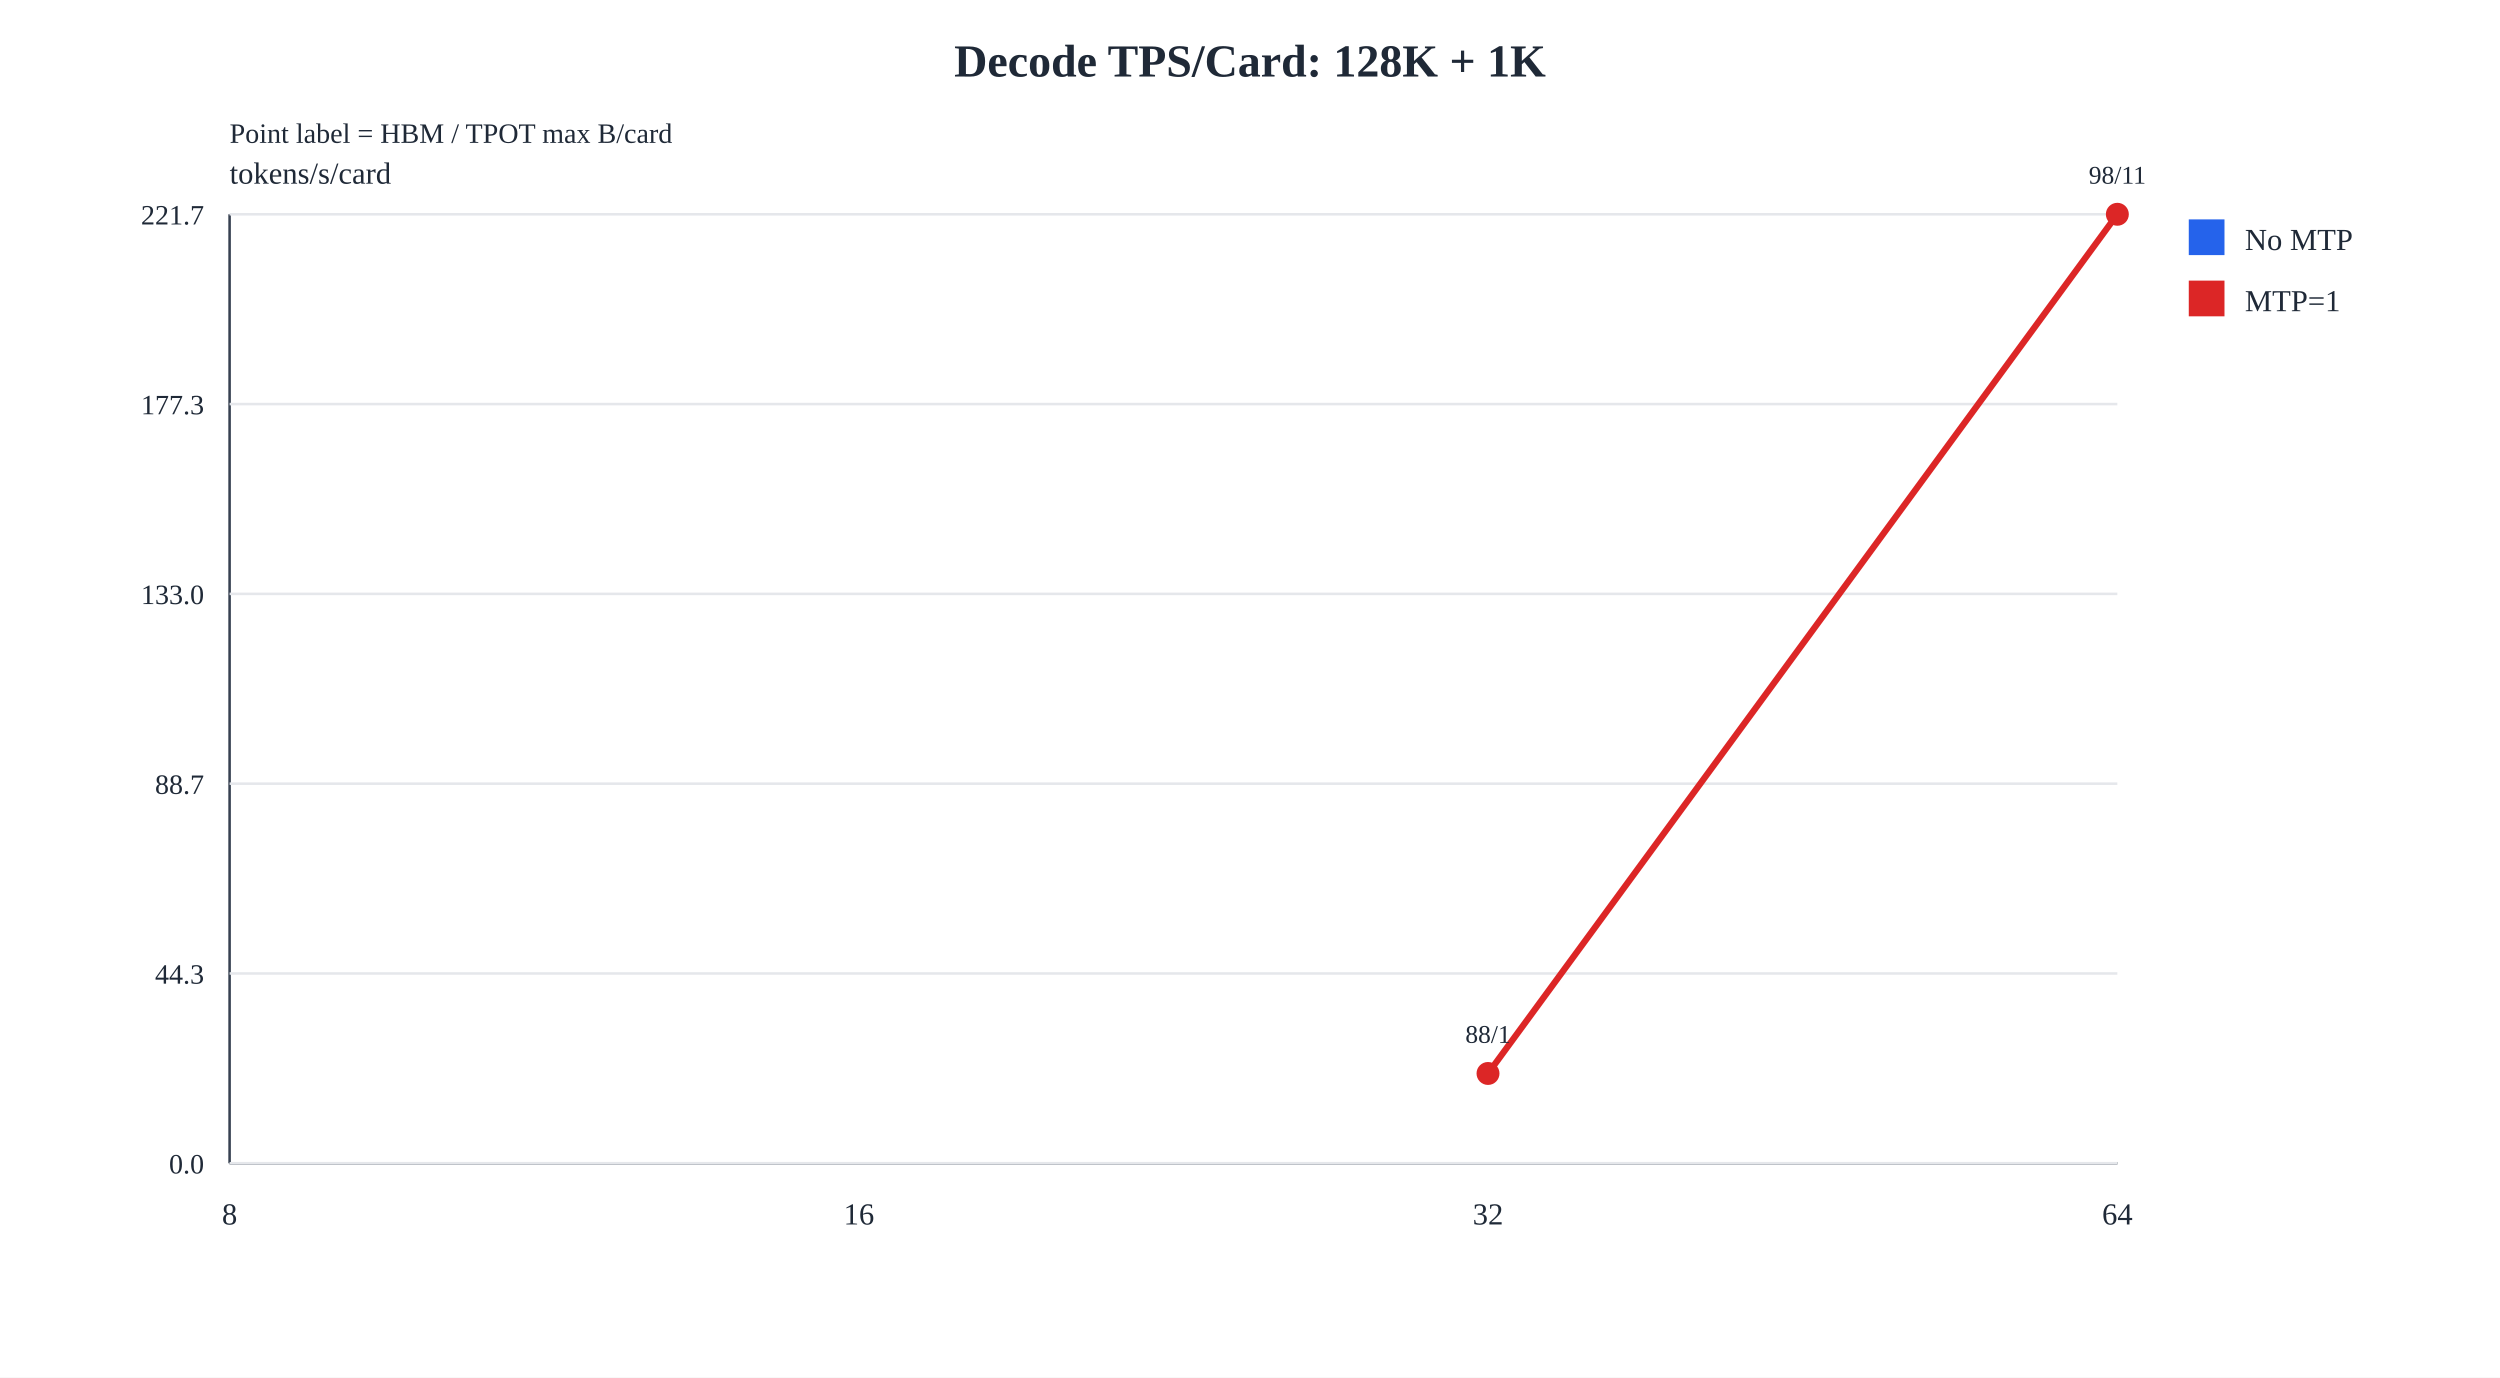
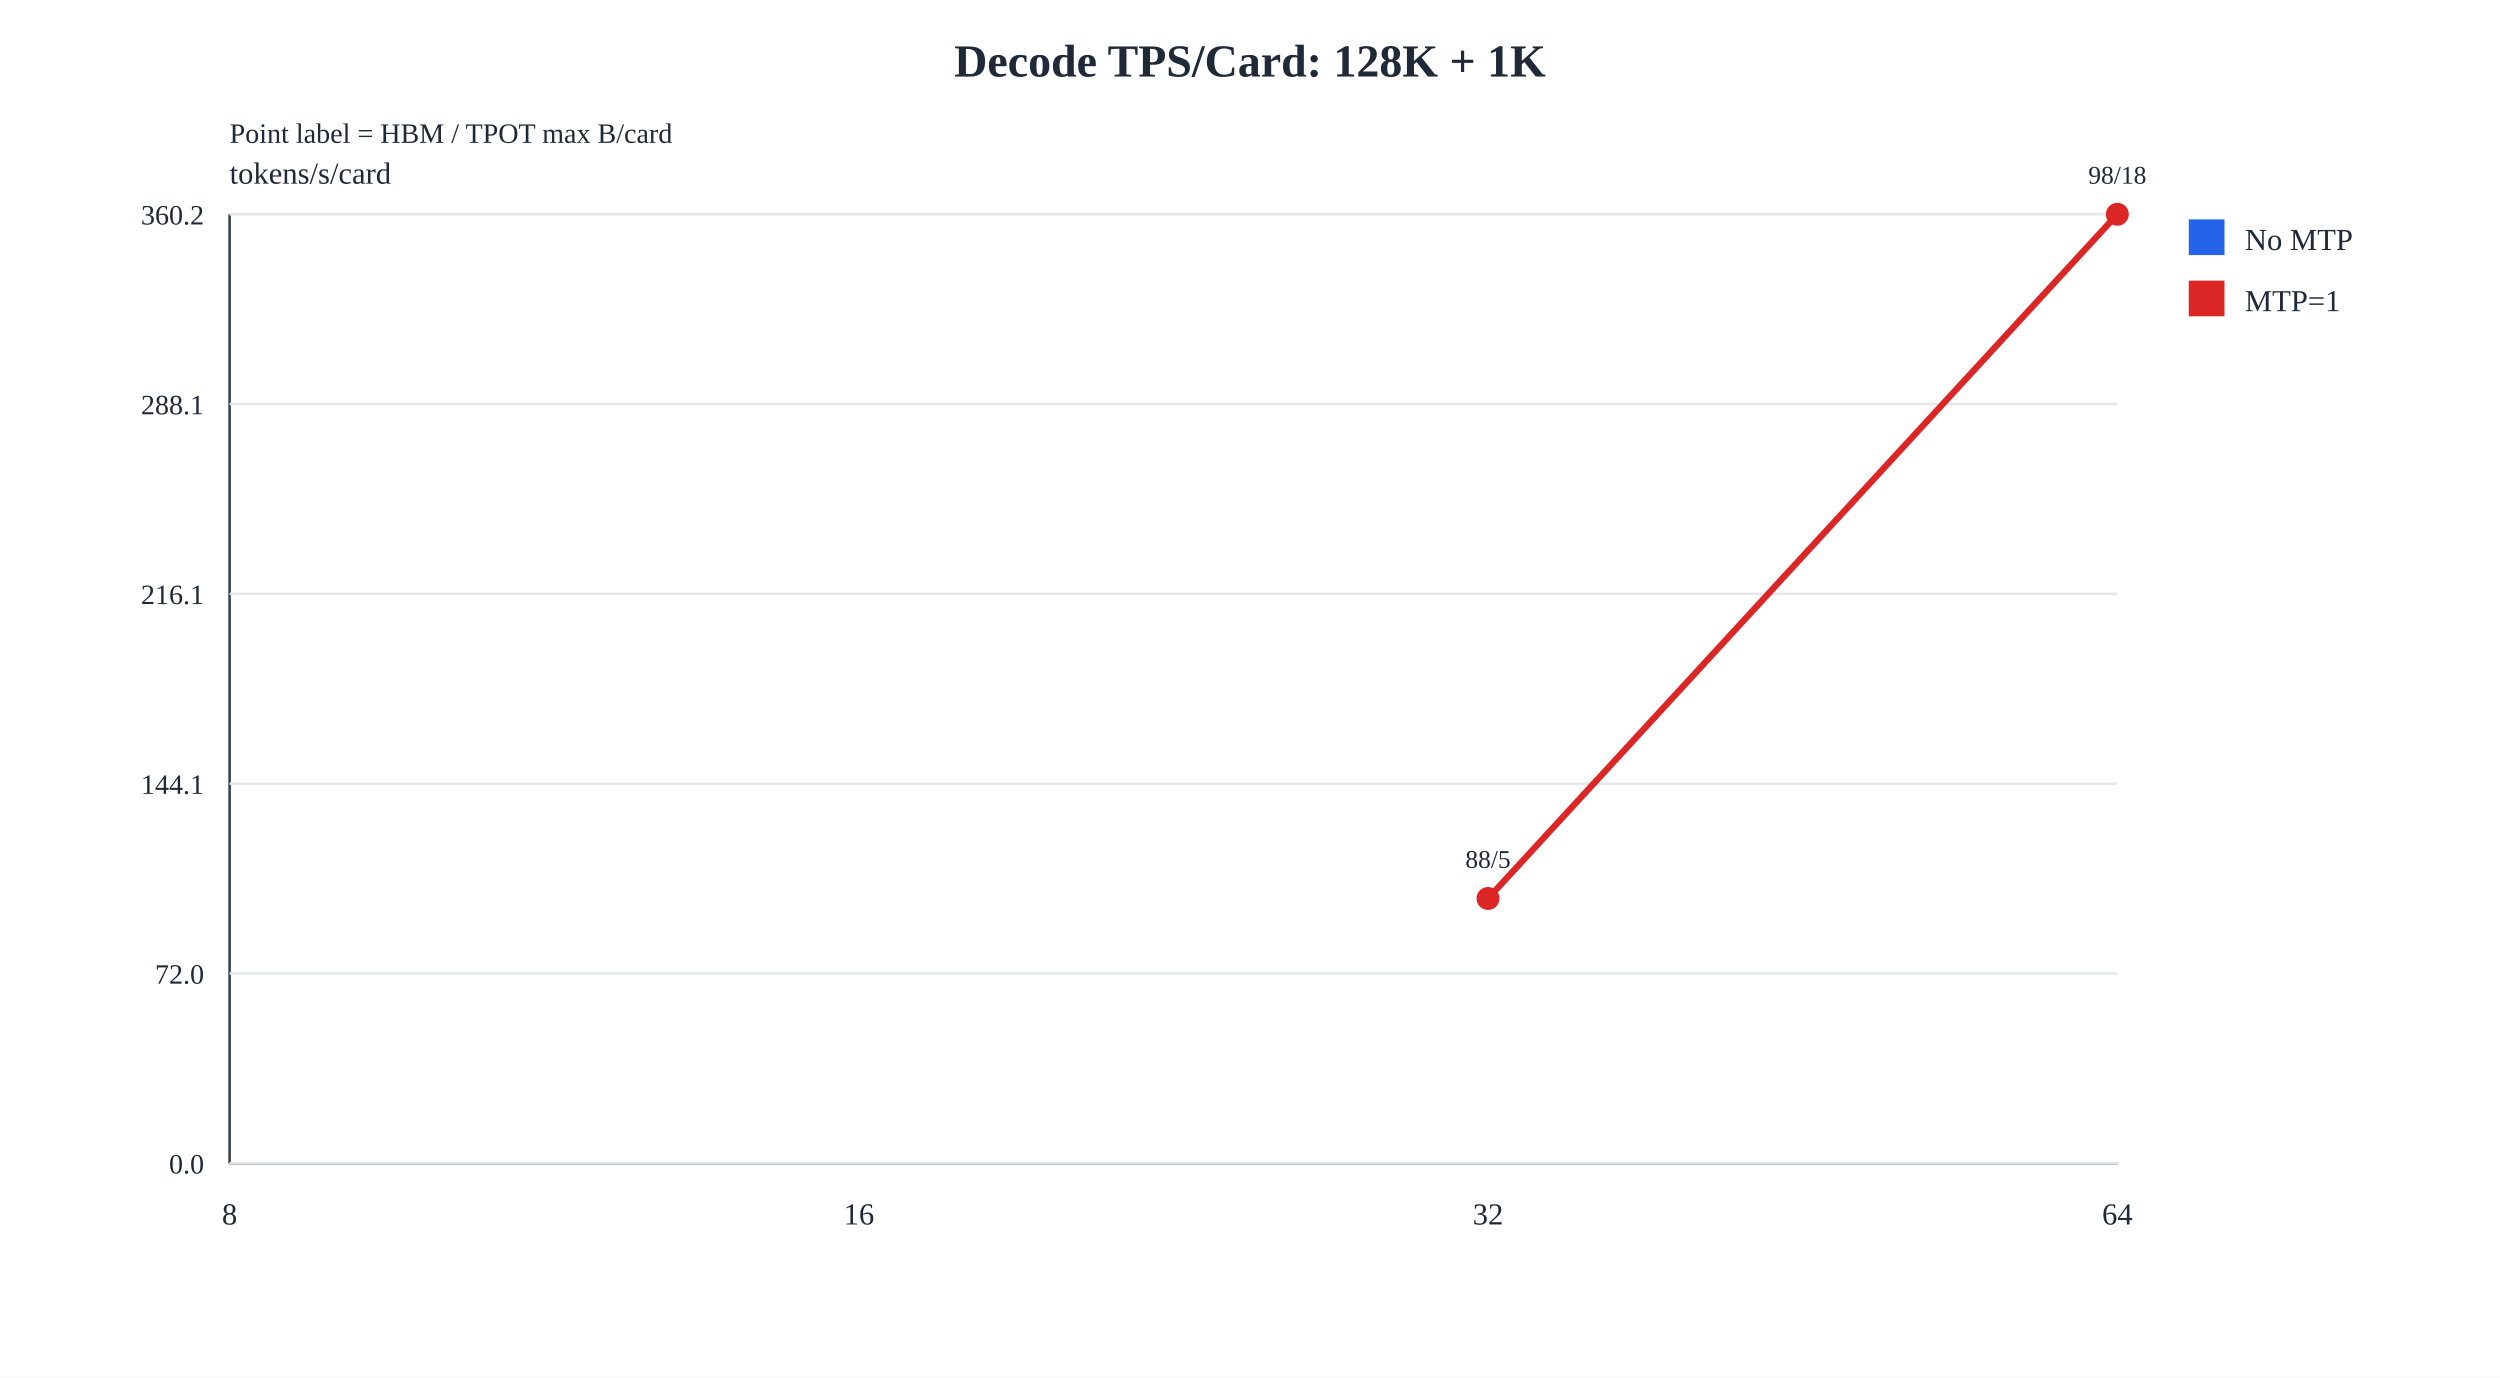
<svg xmlns="http://www.w3.org/2000/svg" width="980" height="540" viewBox="0 0 980 540">
  <rect width="100%" height="100%" fill="#ffffff" />
  <text x="490.0" y="30.0" font-size="18" font-weight="700" text-anchor="middle" fill="#1f2937">Decode TPS/Card: 128K + 1K</text>
  <text x="90.0" y="56.0" font-size="11" font-weight="400" text-anchor="start" fill="#1f2937">Point label = HBM / TPOT max B/card</text>
  <text x="90.0" y="72.0" font-size="12" font-weight="400" text-anchor="start" fill="#1f2937">tokens/s/card</text>
  <line x1="90" y1="84" x2="90" y2="456" stroke="#374151" />
  <line x1="90" y1="456" x2="830" y2="456" stroke="#374151" />
  <line x1="90" y1="456.0" x2="830" y2="456.0" stroke="#e5e7eb" />
  <text x="80.0" y="460.0" font-size="11" font-weight="400" text-anchor="end" fill="#1f2937">0.0</text>
  <line x1="90" y1="381.6" x2="830" y2="381.6" stroke="#e5e7eb" />
-   <text x="80.0" y="385.6" font-size="11" font-weight="400" text-anchor="end" fill="#1f2937">44.3</text>
+   <text x="80.0" y="385.6" font-size="11" font-weight="400" text-anchor="end" fill="#1f2937">72.0</text>
  <line x1="90" y1="307.2" x2="830" y2="307.2" stroke="#e5e7eb" />
-   <text x="80.0" y="311.2" font-size="11" font-weight="400" text-anchor="end" fill="#1f2937">88.7</text>
+   <text x="80.0" y="311.2" font-size="11" font-weight="400" text-anchor="end" fill="#1f2937">144.1</text>
  <line x1="90" y1="232.8" x2="830" y2="232.8" stroke="#e5e7eb" />
-   <text x="80.0" y="236.8" font-size="11" font-weight="400" text-anchor="end" fill="#1f2937">133.0</text>
+   <text x="80.0" y="236.8" font-size="11" font-weight="400" text-anchor="end" fill="#1f2937">216.1</text>
  <line x1="90" y1="158.4" x2="830" y2="158.4" stroke="#e5e7eb" />
-   <text x="80.0" y="162.4" font-size="11" font-weight="400" text-anchor="end" fill="#1f2937">177.3</text>
+   <text x="80.0" y="162.4" font-size="11" font-weight="400" text-anchor="end" fill="#1f2937">288.1</text>
  <line x1="90" y1="84.0" x2="830" y2="84.0" stroke="#e5e7eb" />
-   <text x="80.0" y="88.0" font-size="11" font-weight="400" text-anchor="end" fill="#1f2937">221.7</text>
+   <text x="80.0" y="88.0" font-size="11" font-weight="400" text-anchor="end" fill="#1f2937">360.2</text>
  <text x="90.0" y="480.0" font-size="12" font-weight="400" text-anchor="middle" fill="#1f2937">8</text>
  <text x="336.7" y="480.0" font-size="12" font-weight="400" text-anchor="middle" fill="#1f2937">16</text>
  <text x="583.3" y="480.0" font-size="12" font-weight="400" text-anchor="middle" fill="#1f2937">32</text>
  <text x="830.0" y="480.0" font-size="12" font-weight="400" text-anchor="middle" fill="#1f2937">64</text>
  <rect x="858" y="86" width="14" height="14" fill="#2563eb" />
  <text x="880.0" y="98.0" font-size="12" font-weight="400" text-anchor="start" fill="#1f2937">No MTP</text>
-   <polyline points="583.3,420.8 830.0,84.0" fill="none" stroke="#dc2626" stroke-width="2.5" />
-   <circle cx="583.3" cy="420.8" r="4.5" fill="#dc2626" />
-   <text x="583.3" y="408.8" font-size="10" font-weight="400" text-anchor="middle" fill="#1f2937">88/1</text>
+   <polyline points="583.3,352.2 830.0,84.0" fill="none" stroke="#dc2626" stroke-width="2.5" />
+   <circle cx="583.3" cy="352.2" r="4.5" fill="#dc2626" />
+   <text x="583.3" y="340.2" font-size="10" font-weight="400" text-anchor="middle" fill="#1f2937">88/5</text>
  <circle cx="830.0" cy="84.0" r="4.5" fill="#dc2626" />
-   <text x="830.0" y="72.0" font-size="10" font-weight="400" text-anchor="middle" fill="#1f2937">98/11</text>
+   <text x="830.0" y="72.0" font-size="10" font-weight="400" text-anchor="middle" fill="#1f2937">98/18</text>
  <rect x="858" y="110" width="14" height="14" fill="#dc2626" />
  <text x="880.0" y="122.0" font-size="12" font-weight="400" text-anchor="start" fill="#1f2937">MTP=1</text>
</svg>
